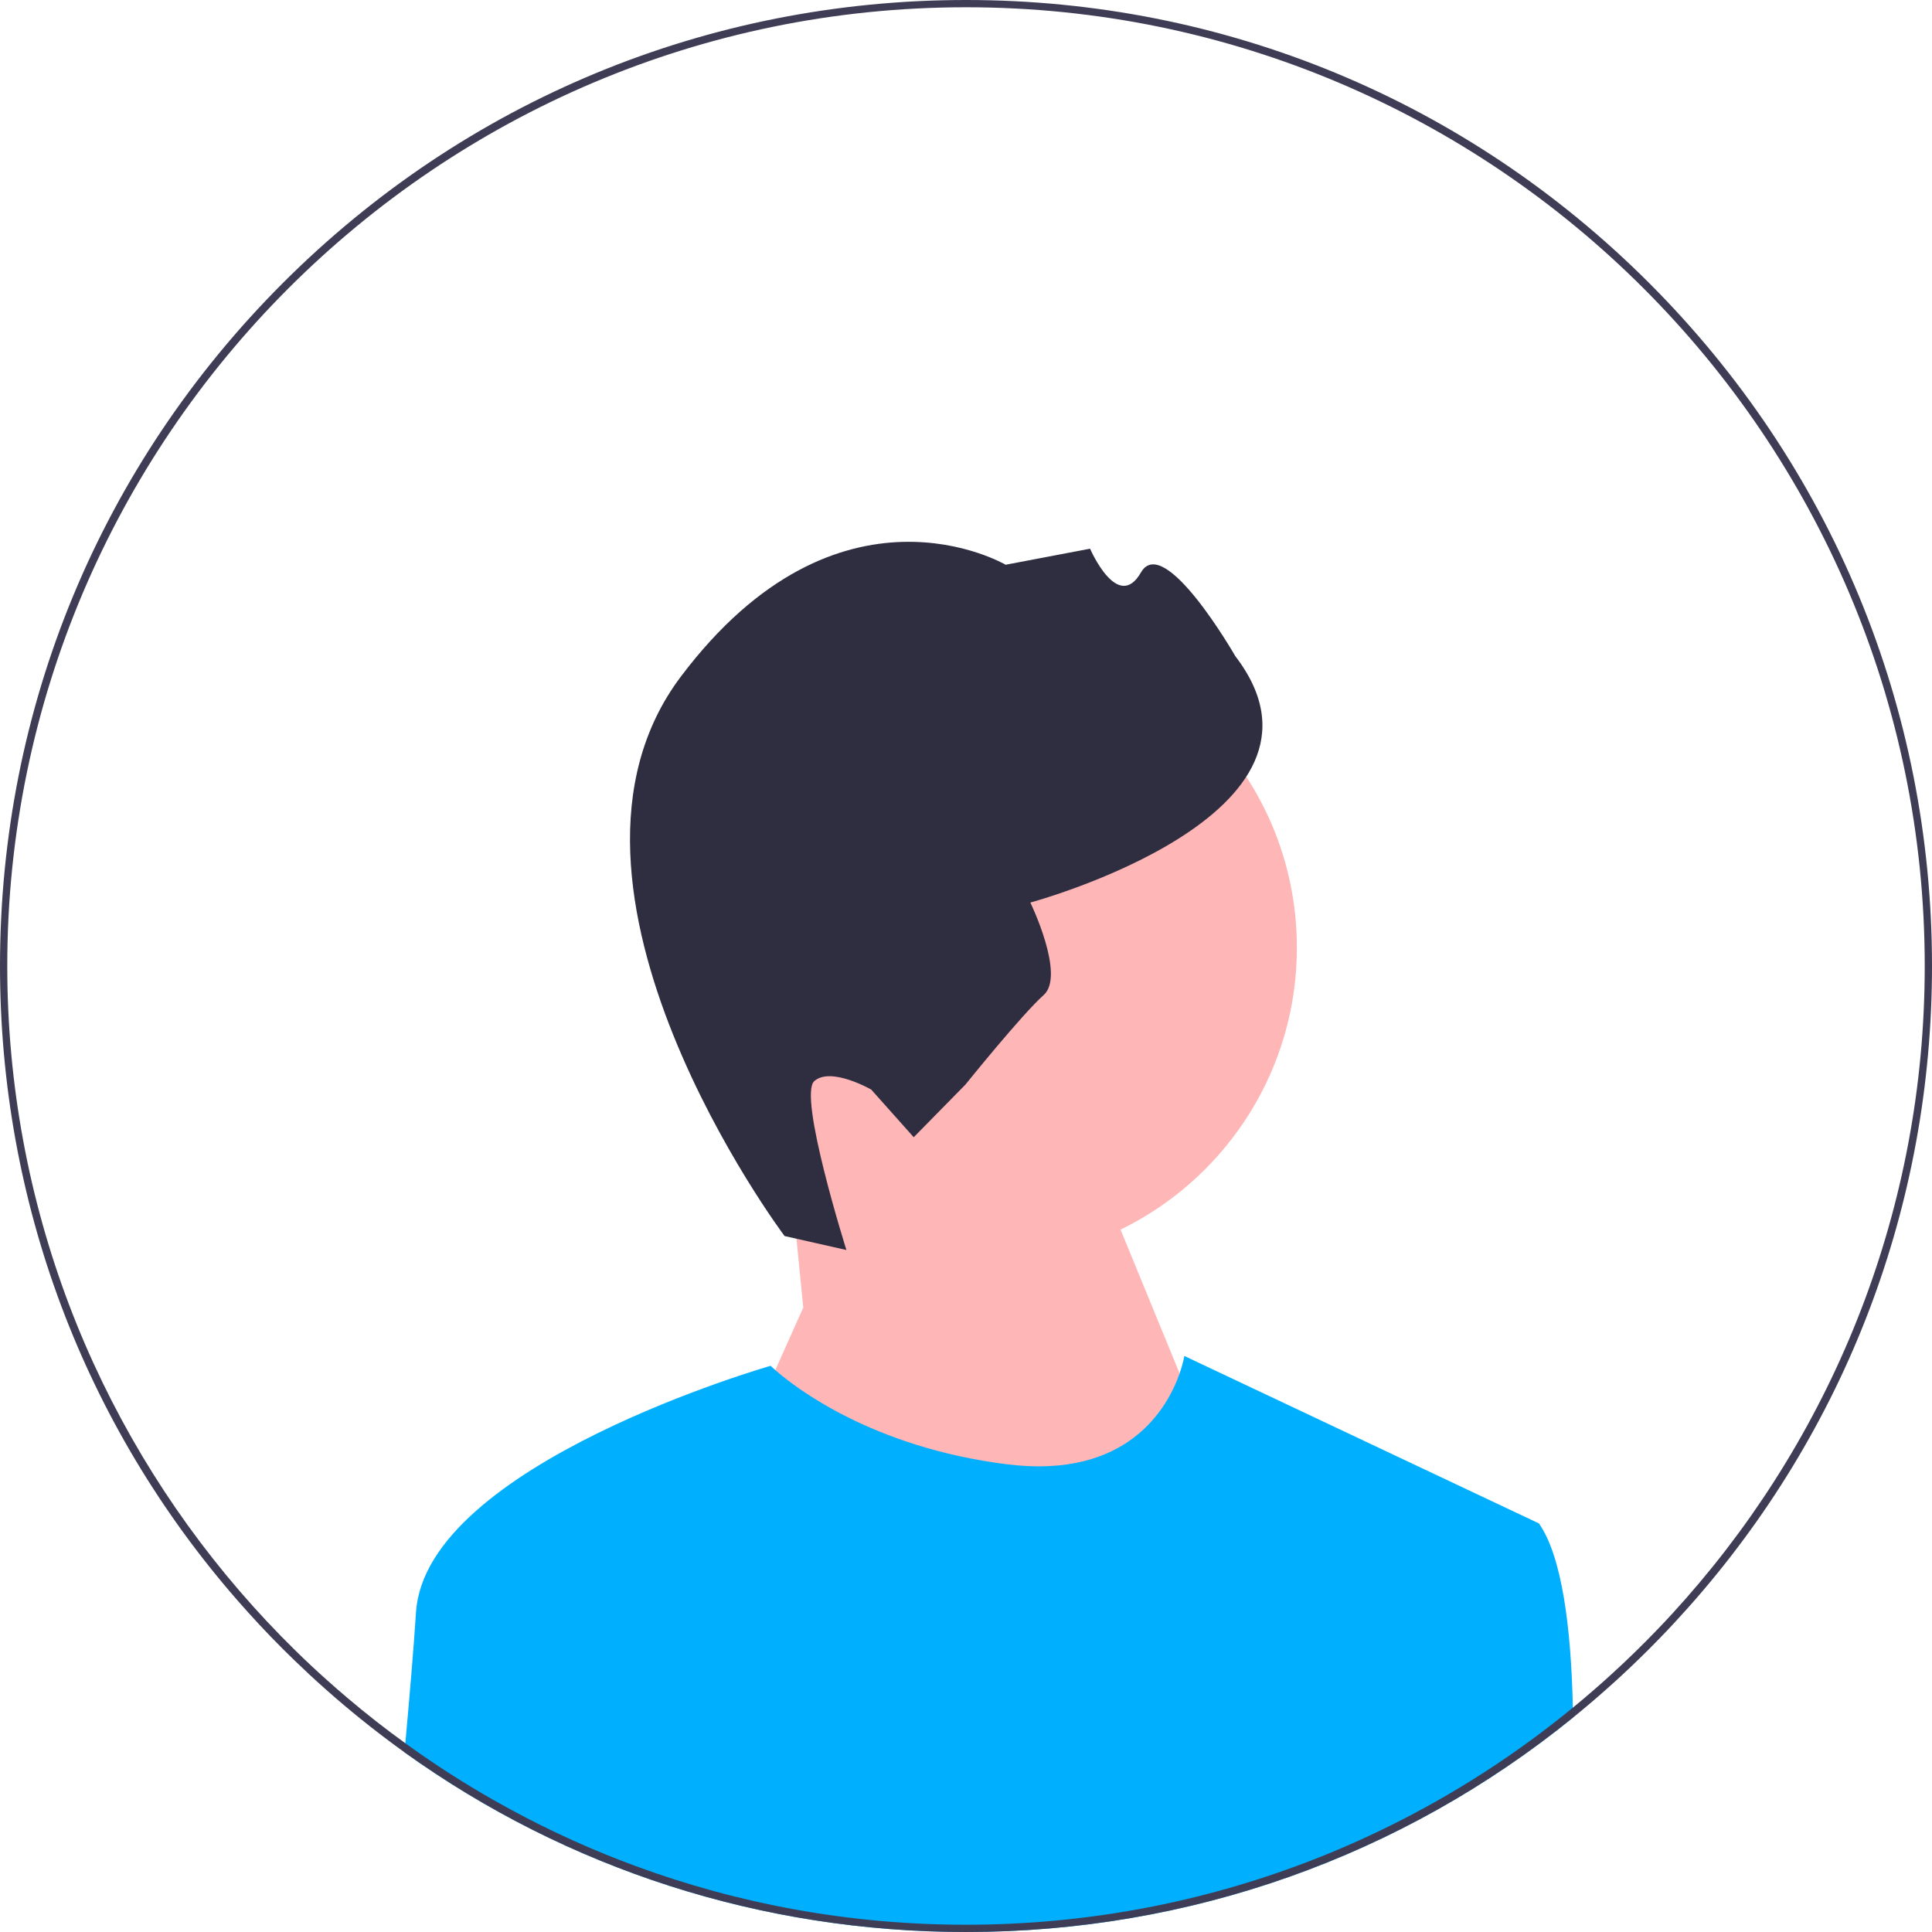
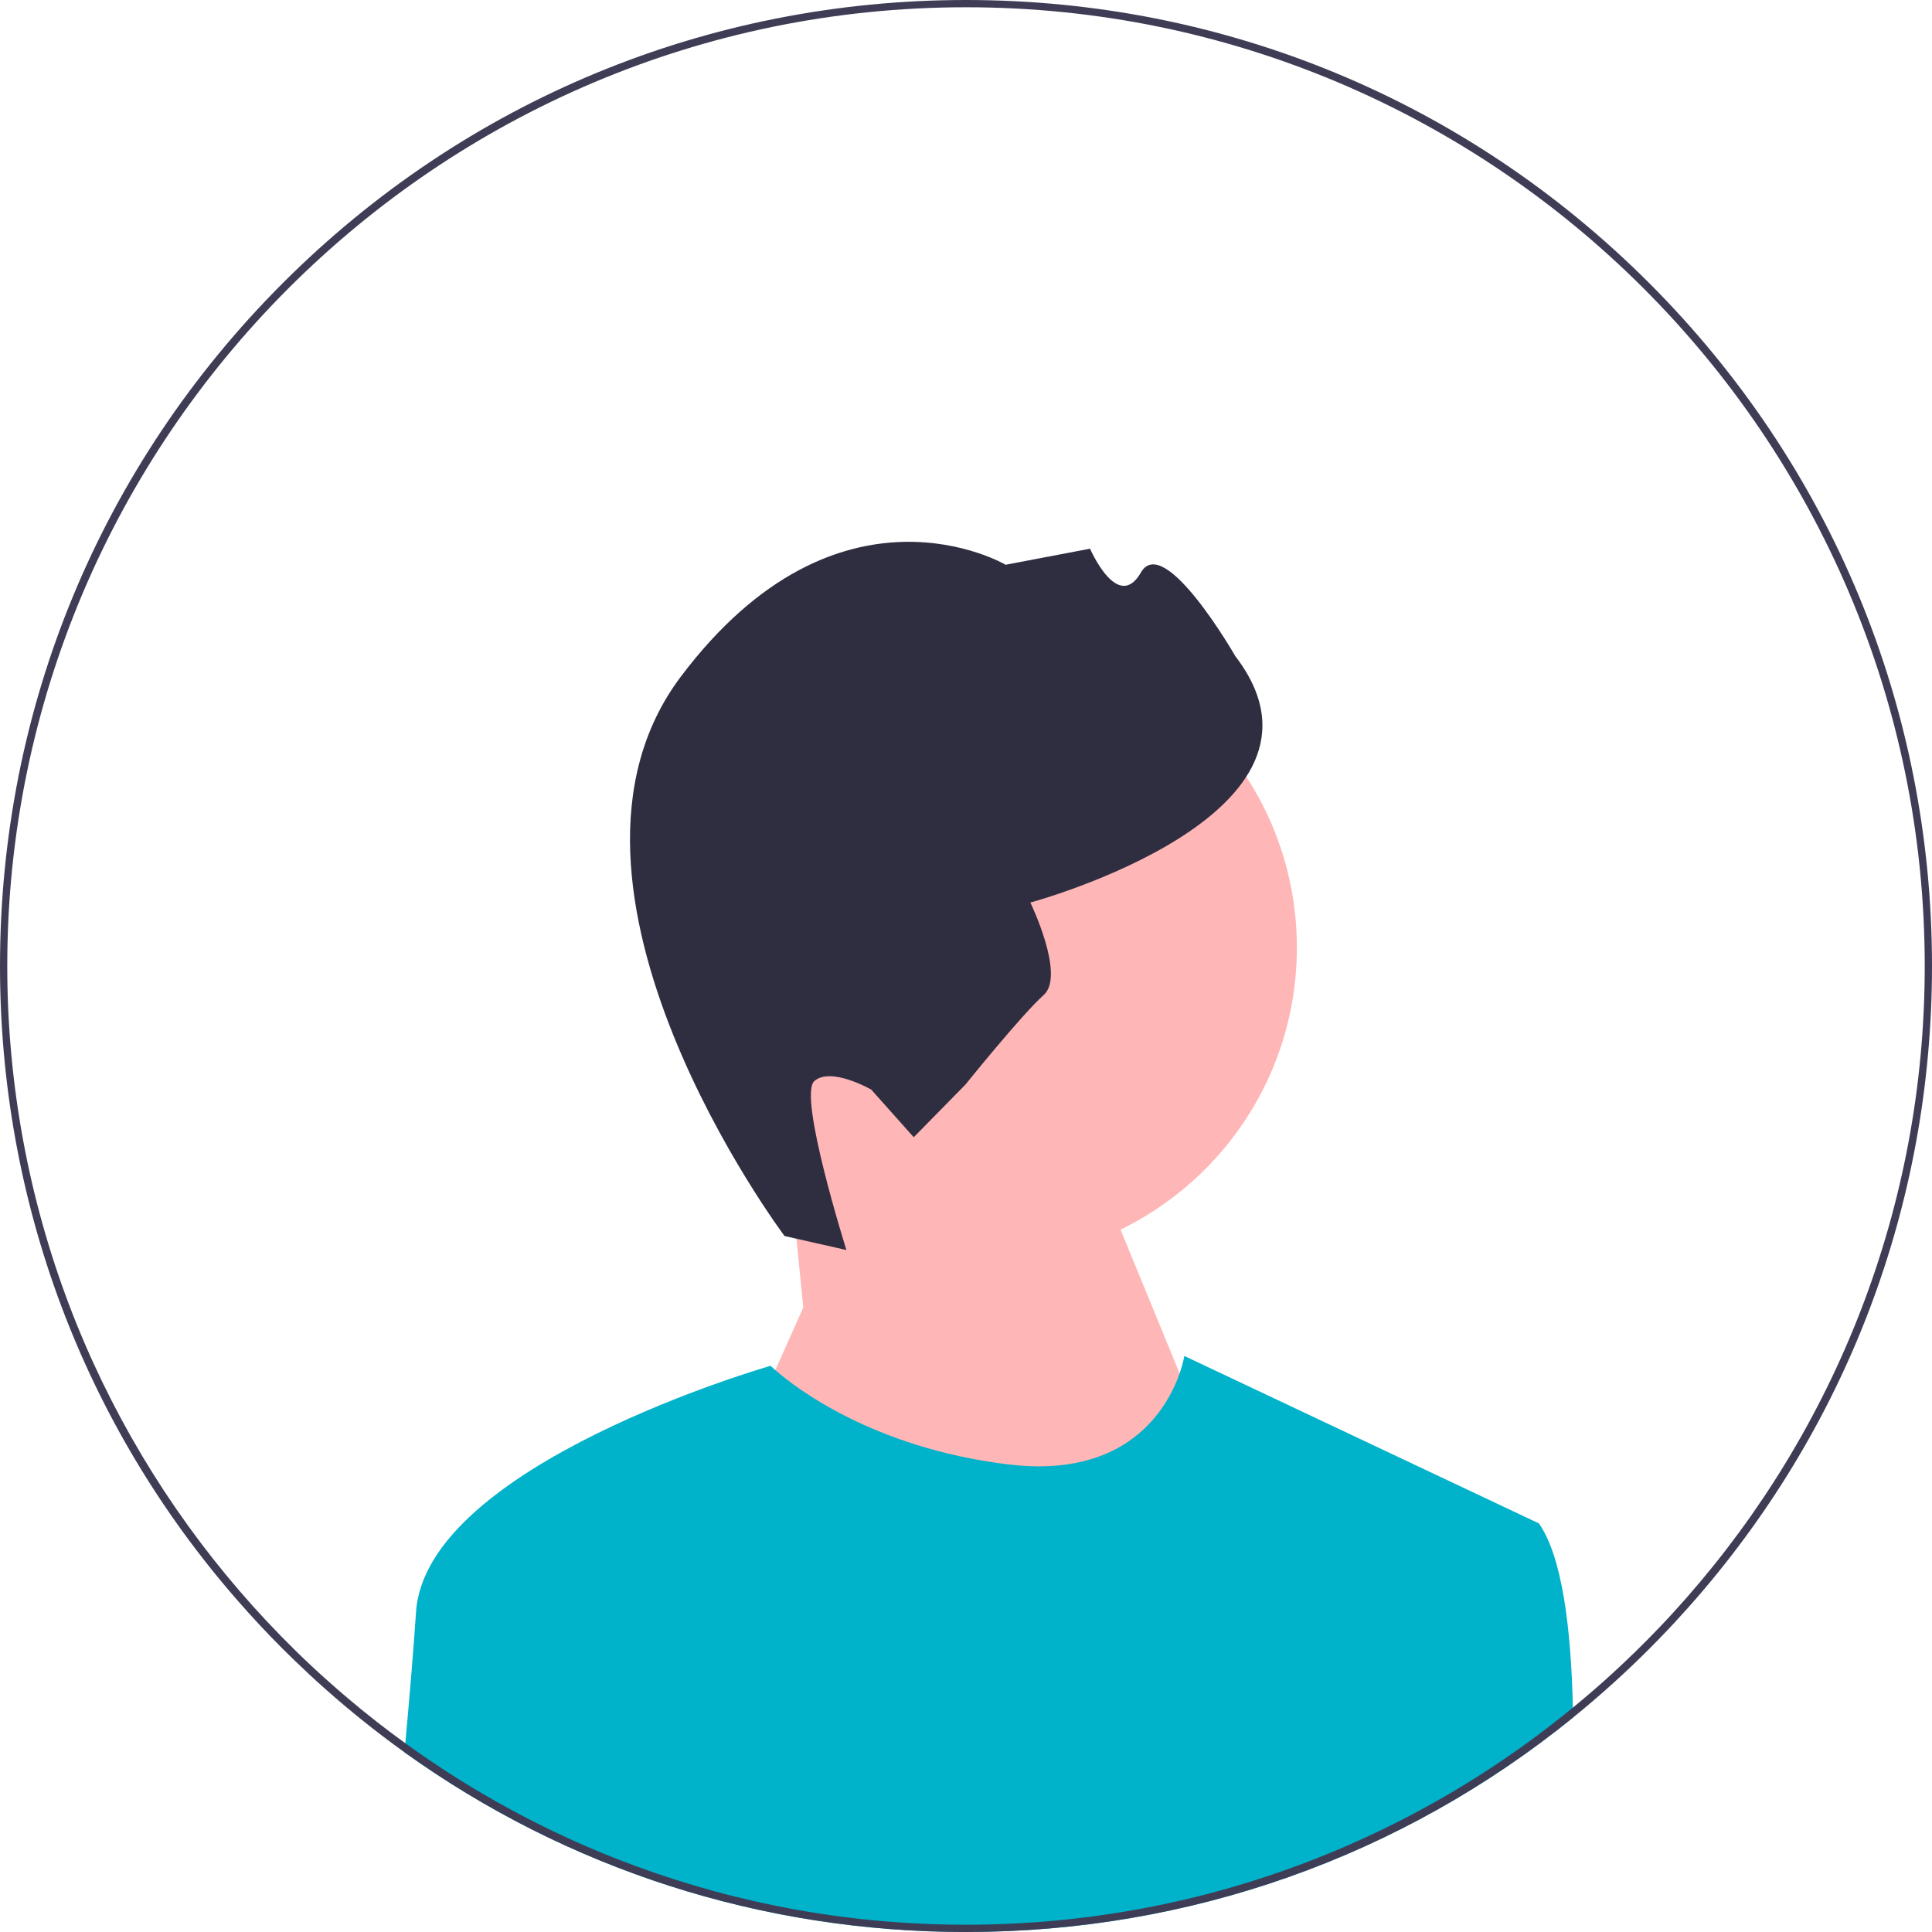
<svg xmlns="http://www.w3.org/2000/svg" width="532" height="532" viewBox="0 0 532 532">
  <circle cx="270.76" cy="260.934" r="86.349" fill="#ffb6b6" />
  <polygon points="221.19 360.052 217.289 320.618 295.19 306.052 341.19 418.052 261.19 510.052 204.19 398.052 221.19 360.052" fill="#ffb6b6" />
  <path d="m216.037,340.357l17.031,3.848s-13.388-42.455-8.844-46.508c4.544-4.053,15.68,2.333,15.68,2.333l11.702,13.12,14.254-14.512s15.475-19.242,21.534-24.646-3.673-25.464-3.673-25.464c0,0,89.892-24.239,56.443-67.84,0,0-19.611-34.185-25.997-23.049-6.386,11.136-14.002-6.55-14.002-6.55l-23.254,4.422s-45.894-27.06-89.453,30.83c-43.559,57.89,28.579,154.016,28.579,154.016h-0Z" fill="#2f2e41" />
-   <path d="m433.16,472.95c-47.19,38.26-105.57,59.05-167.16,59.05-56.24,0-109.81-17.34-154.62-49.48.08-.84.16-1.67.23-2.5,1.19-13,2.25-25.64,2.95-36.12,2.71-40.69,97.64-67.81,97.64-67.81,0,0,.43.43,1.29,1.18,5.24,4.6,26.51,21.28,63.81,25.94,33.26,4.16,44.21-15.57,47.52-25.02,1-2.88,1.3-4.81,1.3-4.81l97.64,46.11c6.37,9.1,8.86,28.7,9.35,50.73.02.91.04,1.81.05,2.73Z" fill="#00b0ff" />
+   <path d="m433.16,472.95c-47.19,38.26-105.57,59.05-167.16,59.05-56.24,0-109.81-17.34-154.62-49.48.08-.84.16-1.67.23-2.5,1.19-13,2.25-25.64,2.95-36.12,2.71-40.69,97.64-67.81,97.64-67.81,0,0,.43.43,1.29,1.18,5.24,4.6,26.51,21.28,63.81,25.94,33.26,4.16,44.21-15.57,47.52-25.02,1-2.88,1.3-4.81,1.3-4.81l97.64,46.11c6.37,9.1,8.86,28.7,9.35,50.73.02.91.04,1.81.05,2.73Z" fill="#00b2ca" />
  <path d="m454.09,77.91C403.85,27.67,337.05,0,266,0S128.15,27.67,77.91,77.91C27.67,128.15,0,194.95,0,266c0,64.85,23.05,126.16,65.29,174.57,4.03,4.63,8.24,9.14,12.62,13.52,1.03,1.03,2.07,2.06,3.12,3.06,2.8,2.71,5.65,5.36,8.55,7.93,1.76,1.57,3.54,3.11,5.34,4.62,1.41,1.19,2.82,2.36,4.25,3.51.03.03.05.05.08.07,3.97,3.2,8.01,6.28,12.13,9.24,44.81,32.14,98.38,49.48,154.62,49.48,61.59,0,119.97-20.79,167.16-59.05,3.85-3.12,7.62-6.36,11.32-9.71,3.27-2.96,6.47-6.01,9.61-9.15.99-.99,1.98-1.99,2.95-3,2.7-2.78,5.32-5.61,7.88-8.48,43.37-48.72,67.08-110.84,67.08-176.61,0-71.05-27.67-137.85-77.91-188.09Zm10.18,362.21c-2.5,2.84-5.06,5.64-7.68,8.37-4.08,4.25-8.29,8.37-12.64,12.34-1.65,1.52-3.32,3-5.01,4.47-1.92,1.67-3.86,3.31-5.83,4.92-15.53,12.75-32.54,23.75-50.73,32.71-7.19,3.55-14.56,6.78-22.1,9.67-29.29,11.24-61.08,17.4-94.28,17.4-32.04,0-62.76-5.74-91.19-16.24-11.67-4.3-22.95-9.41-33.78-15.26-1.59-.86-3.17-1.73-4.74-2.62-8.26-4.68-16.25-9.79-23.92-15.31-.25-.18-.51-.37-.76-.55-5.46-3.94-10.77-8.09-15.9-12.45-1.88-1.59-3.74-3.2-5.57-4.85-2.98-2.65-5.9-5.38-8.75-8.18-5.4-5.29-10.56-10.8-15.49-16.53C26.09,391.77,2,331.65,2,266,2,120.43,120.43,2,266,2s264,118.43,264,264c0,66.66-24.83,127.62-65.73,174.12Z" fill="#3f3d56" />
</svg>
